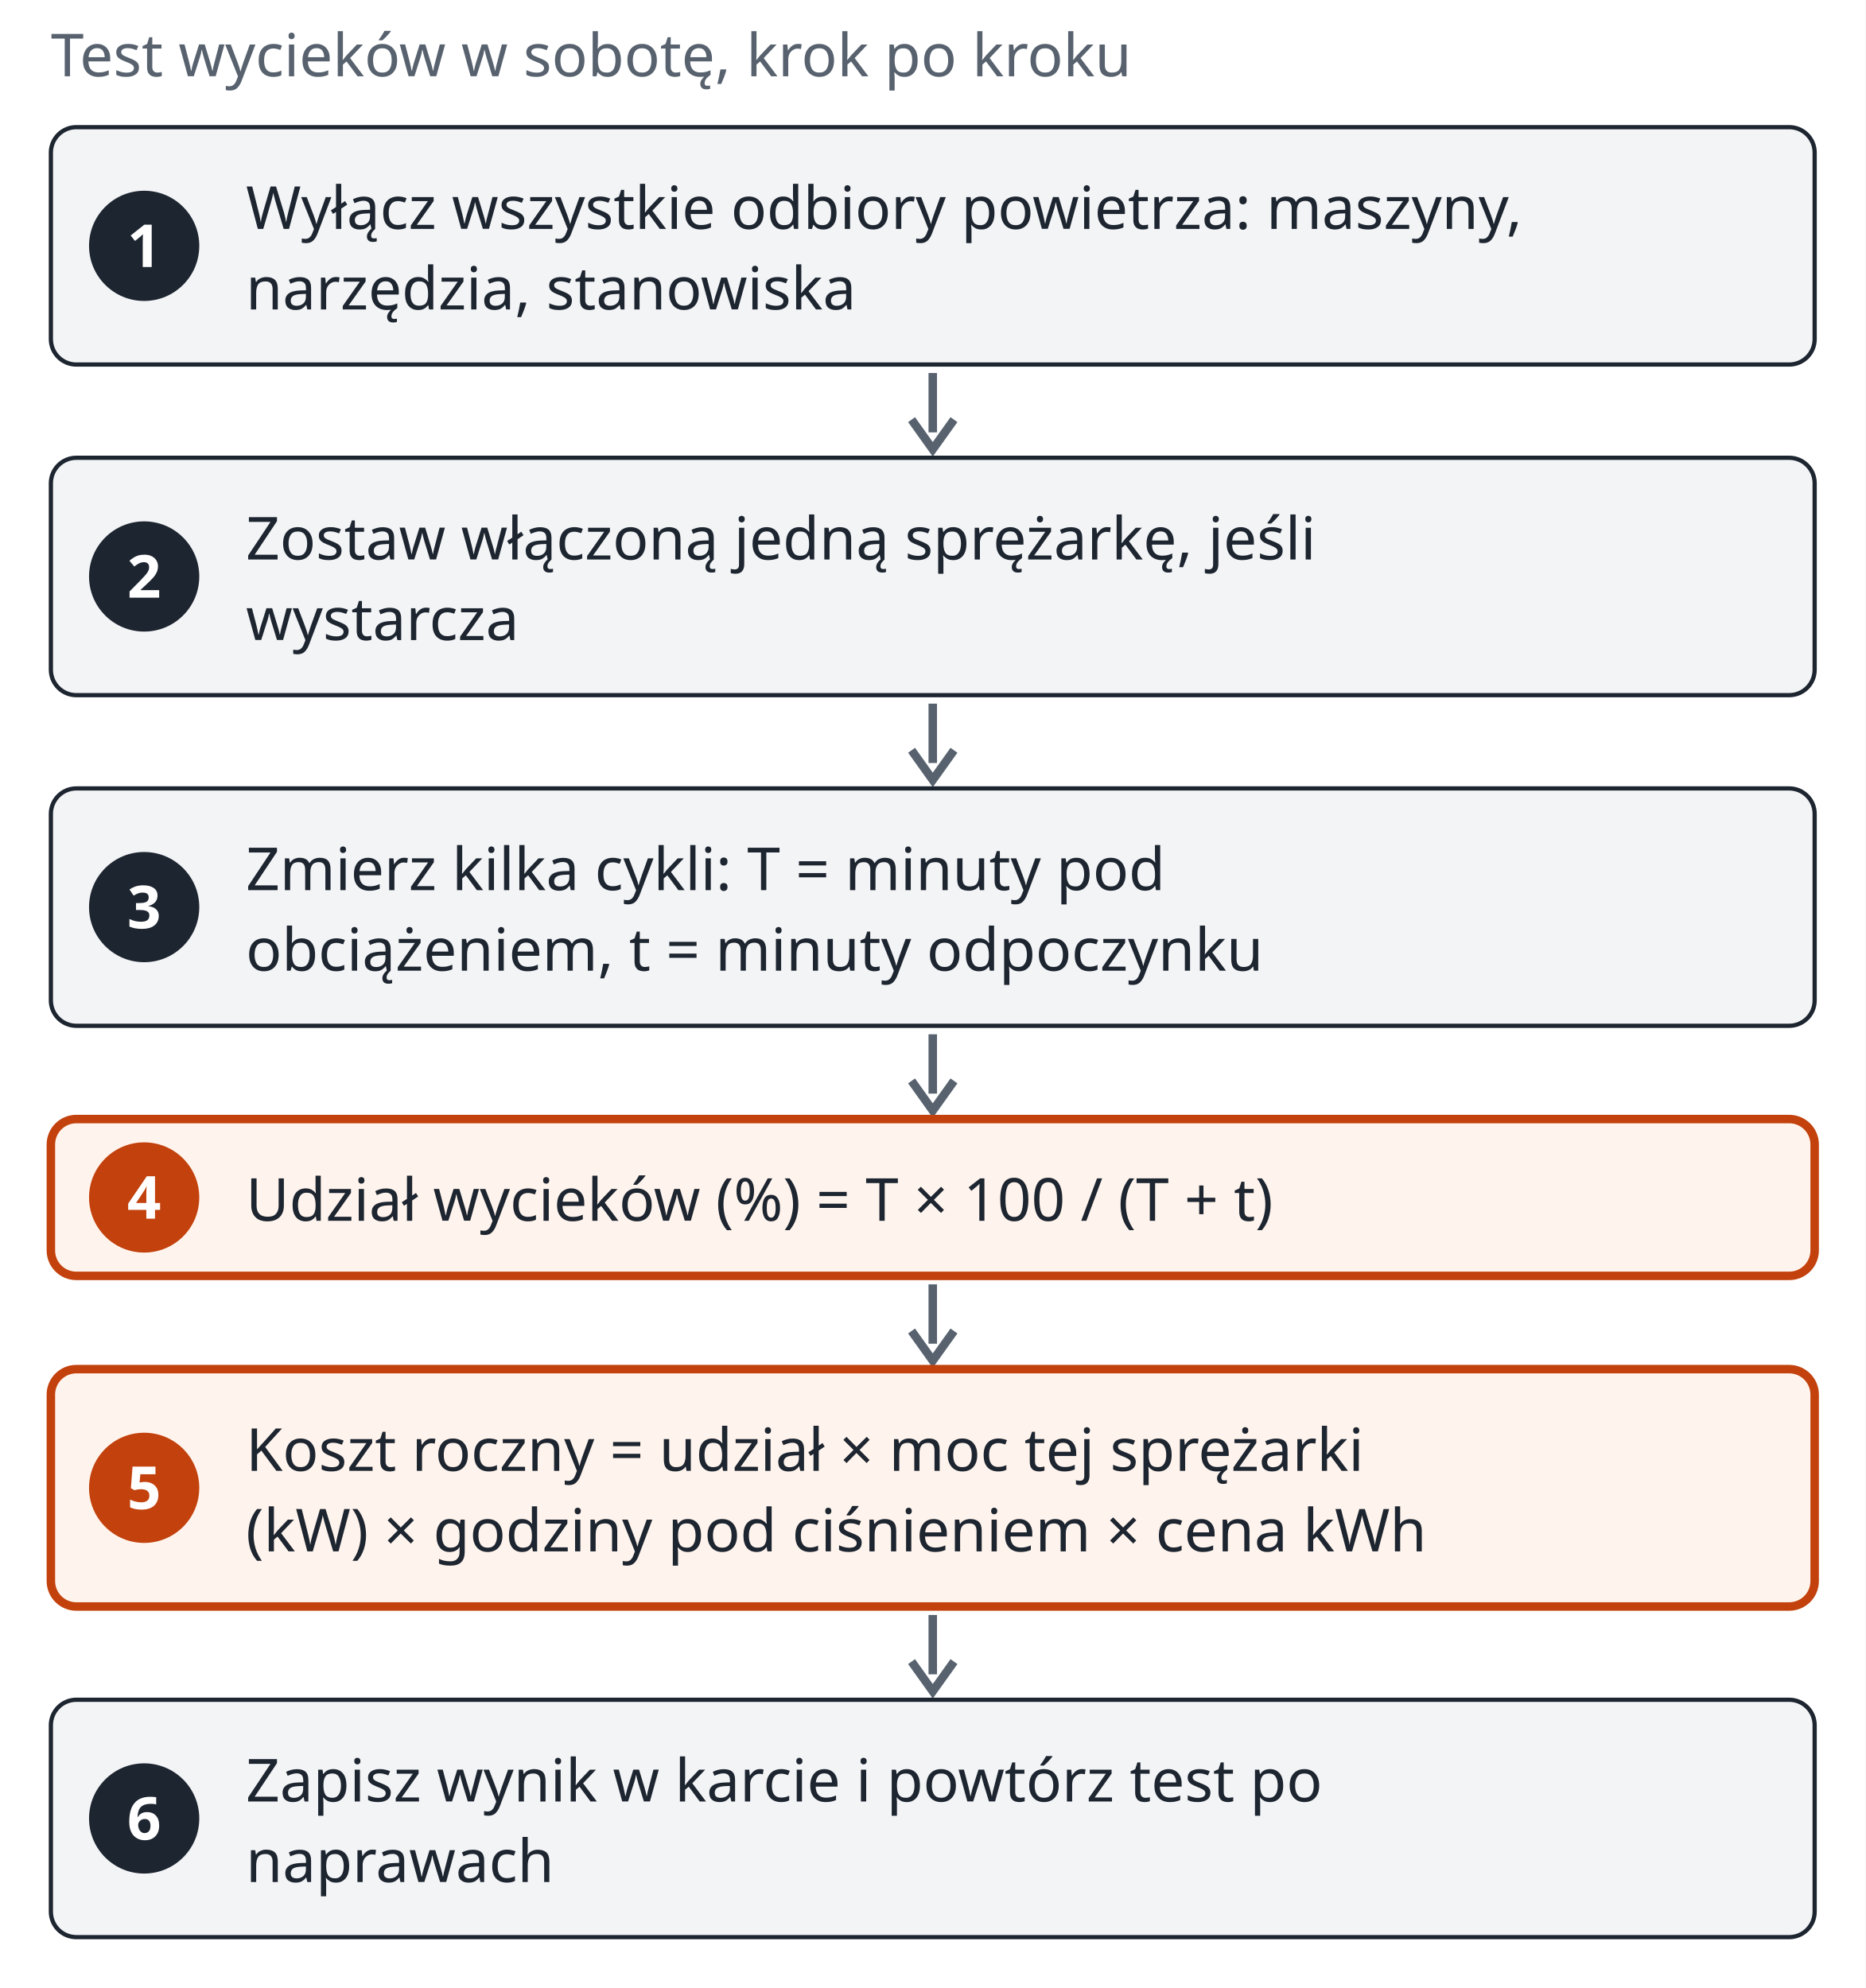
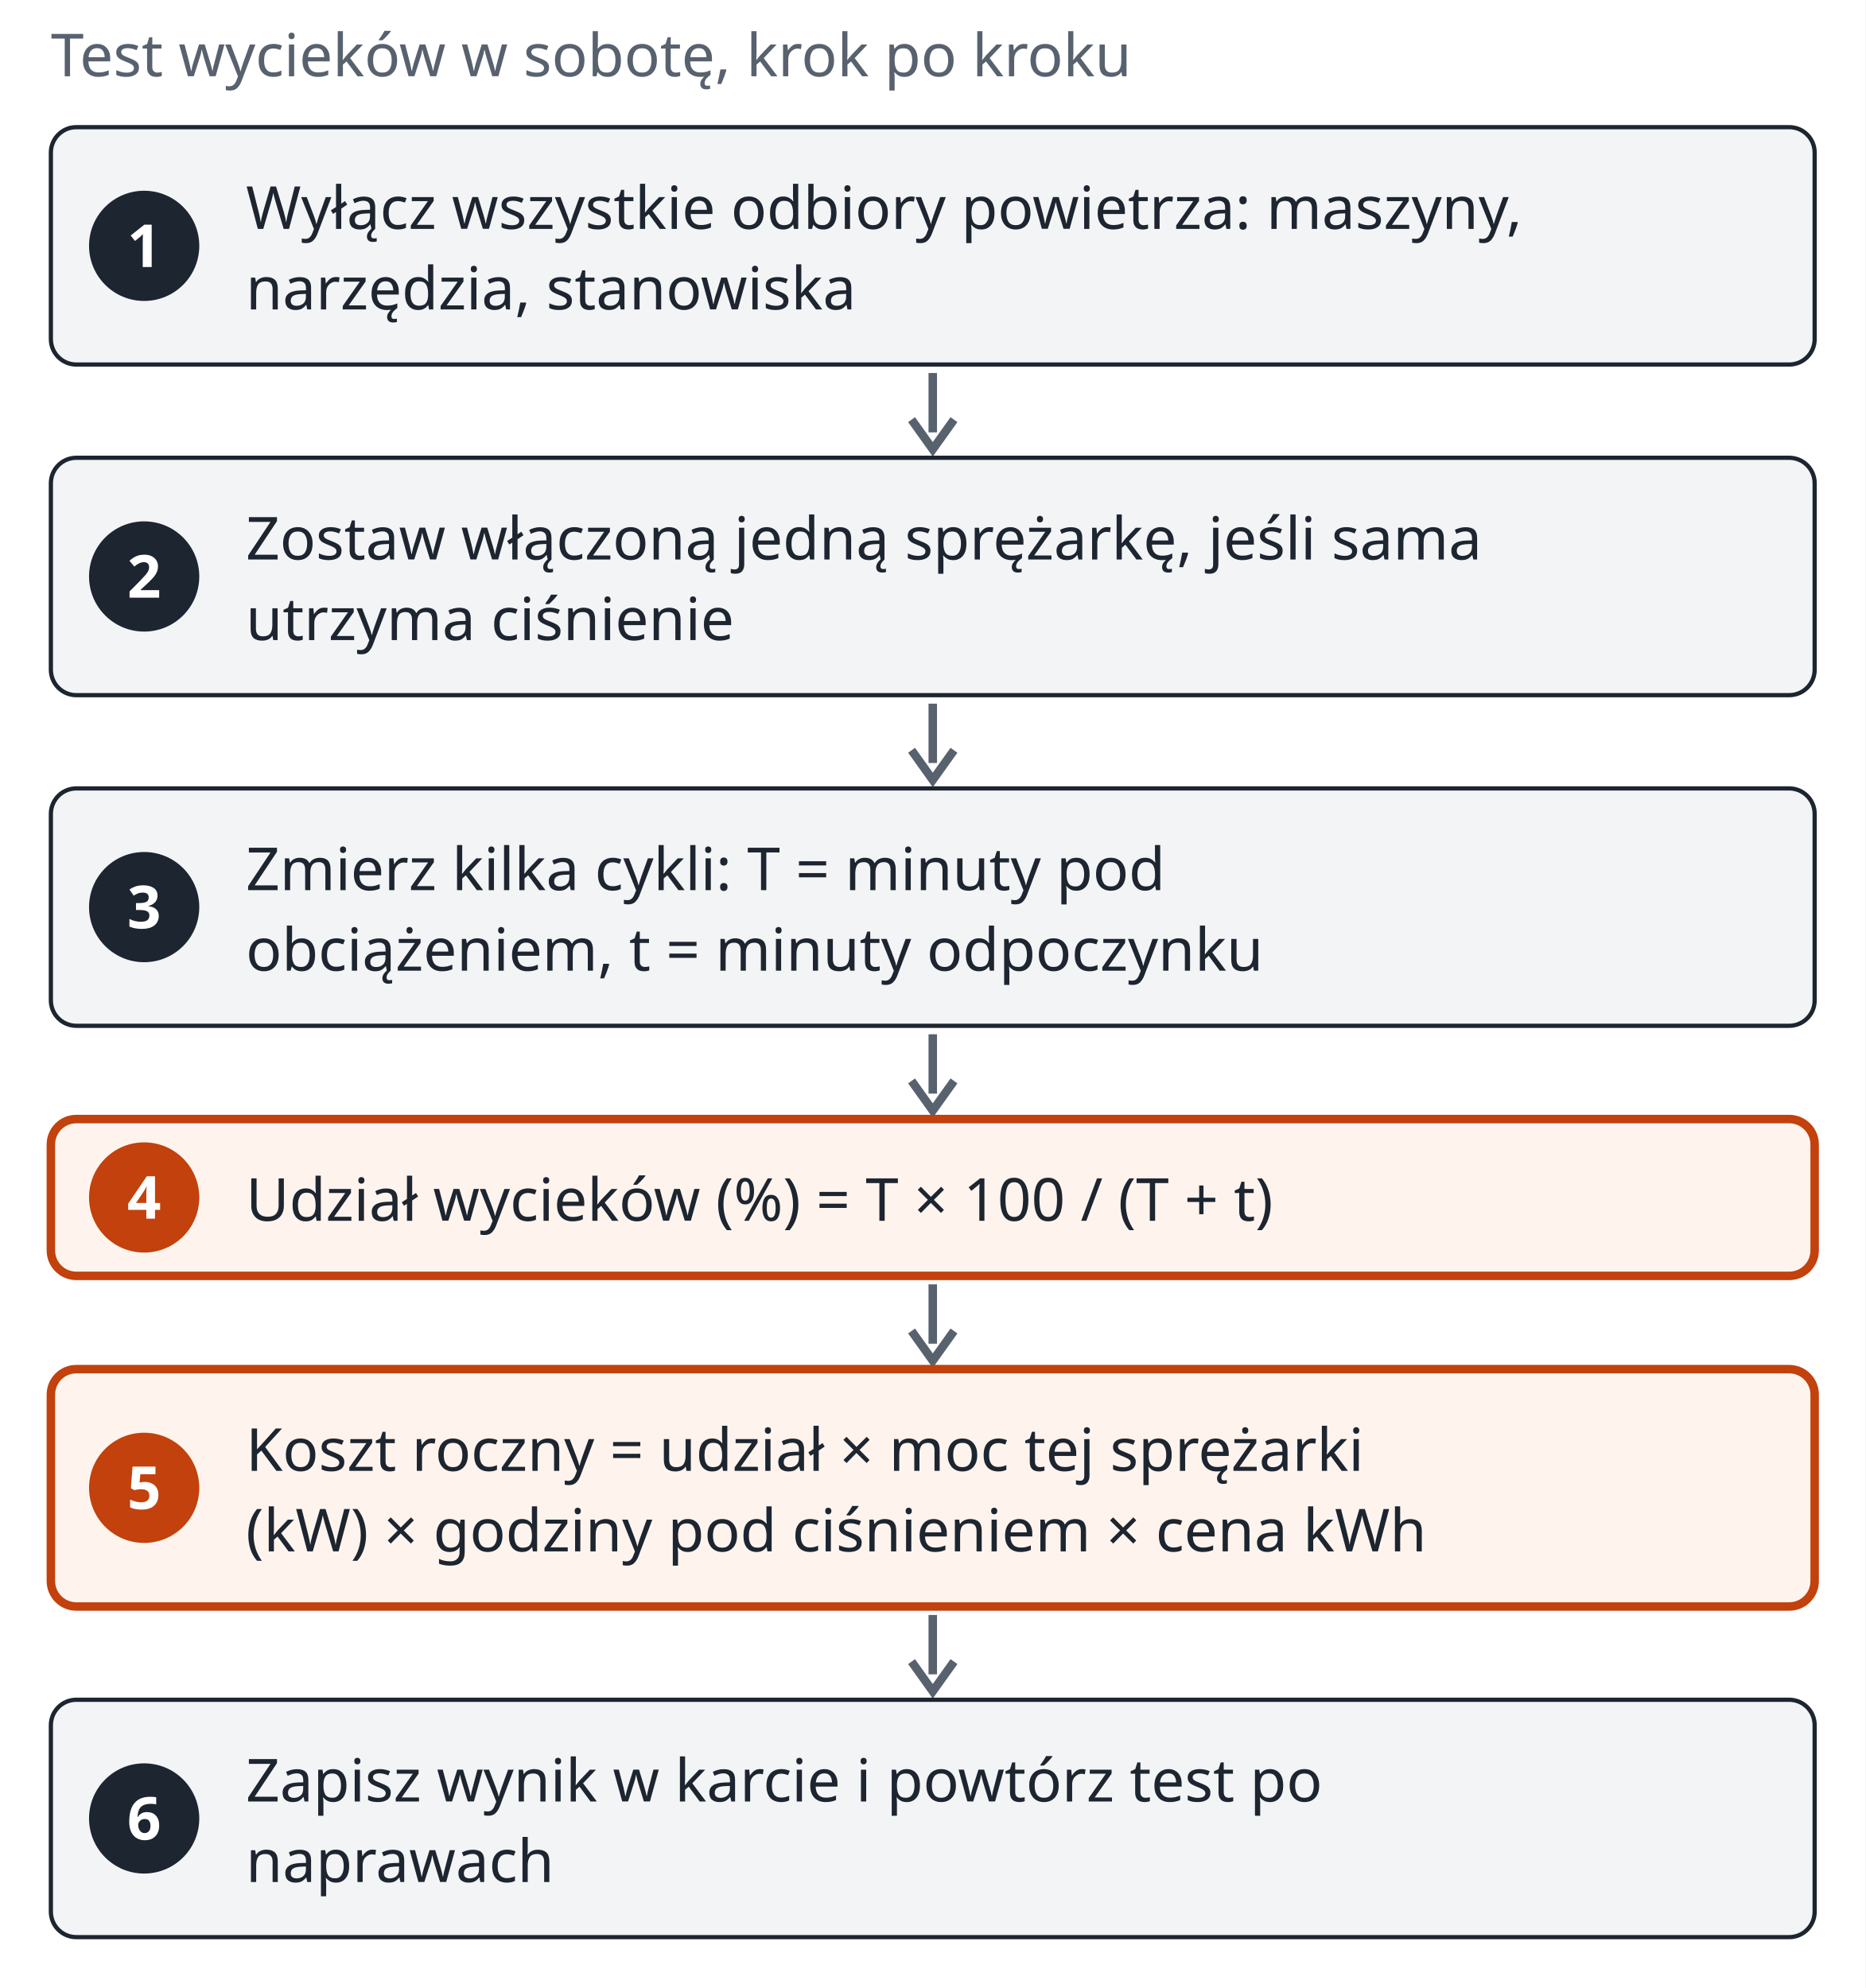
<svg xmlns="http://www.w3.org/2000/svg" viewBox="0 0 440 469" width="440" height="469" role="img">
  <rect width="100%" height="100%" fill="#ffffff" />
  <text x="12" y="18" font-family="Noto Sans, Arial, Helvetica, sans-serif" font-size="14" fill="#58626f">Test wycieków w sobotę, krok po kroku</text>
  <rect x="12" y="30" width="416" height="56" rx="6" fill="#f3f4f6" stroke="#1d2530" stroke-width="1" />
  <circle cx="34" cy="58" r="13" fill="#1d2530" />
  <text x="34" y="63" font-family="Noto Sans, Arial, Helvetica, sans-serif" font-size="14" font-weight="700" fill="#ffffff" text-anchor="middle">1</text>
  <text x="58" y="54" font-family="Noto Sans, Arial, Helvetica, sans-serif" font-size="14" fill="#1d2530">Wyłącz wszystkie odbiory powietrza: maszyny,</text>
  <text x="58" y="73" font-family="Noto Sans, Arial, Helvetica, sans-serif" font-size="14" fill="#1d2530">narzędzia, stanowiska</text>
  <line x1="220" y1="88" x2="220" y2="102" stroke="#58626f" stroke-width="2" />
  <path d="M215,99 L220,106 L225,99" fill="none" stroke="#58626f" stroke-width="2" />
  <rect x="12" y="108" width="416" height="56" rx="6" fill="#f3f4f6" stroke="#1d2530" stroke-width="1" />
  <circle cx="34" cy="136" r="13" fill="#1d2530" />
  <text x="34" y="141" font-family="Noto Sans, Arial, Helvetica, sans-serif" font-size="14" font-weight="700" fill="#ffffff" text-anchor="middle">2</text>
-   <text x="58" y="132" font-family="Noto Sans, Arial, Helvetica, sans-serif" font-size="14" fill="#1d2530">Zostaw włączoną jedną sprężarkę, jeśli</text>
-   <text x="58" y="151" font-family="Noto Sans, Arial, Helvetica, sans-serif" font-size="14" fill="#1d2530">wystarcza</text>
+   <text x="58" y="132" font-family="Noto Sans, Arial, Helvetica, sans-serif" font-size="14" fill="#1d2530">Zostaw włączoną jedną sprężarkę, jeśli sama</text>
+   <text x="58" y="151" font-family="Noto Sans, Arial, Helvetica, sans-serif" font-size="14" fill="#1d2530">utrzyma ciśnienie</text>
  <line x1="220" y1="166" x2="220" y2="180" stroke="#58626f" stroke-width="2" />
  <path d="M215,177 L220,184 L225,177" fill="none" stroke="#58626f" stroke-width="2" />
  <rect x="12" y="186" width="416" height="56" rx="6" fill="#f3f4f6" stroke="#1d2530" stroke-width="1" />
  <circle cx="34" cy="214" r="13" fill="#1d2530" />
  <text x="34" y="219" font-family="Noto Sans, Arial, Helvetica, sans-serif" font-size="14" font-weight="700" fill="#ffffff" text-anchor="middle">3</text>
  <text x="58" y="210" font-family="Noto Sans, Arial, Helvetica, sans-serif" font-size="14" fill="#1d2530">Zmierz kilka cykli: T = minuty pod</text>
  <text x="58" y="229" font-family="Noto Sans, Arial, Helvetica, sans-serif" font-size="14" fill="#1d2530">obciążeniem, t = minuty odpoczynku</text>
  <line x1="220" y1="244" x2="220" y2="258" stroke="#58626f" stroke-width="2" />
  <path d="M215,255 L220,262 L225,255" fill="none" stroke="#58626f" stroke-width="2" />
  <rect x="12" y="264" width="416" height="37" rx="6" fill="#fff4ed" stroke="#c2410c" stroke-width="2" />
  <circle cx="34" cy="282.5" r="13" fill="#c2410c" />
  <text x="34" y="287.5" font-family="Noto Sans, Arial, Helvetica, sans-serif" font-size="14" font-weight="700" fill="#ffffff" text-anchor="middle">4</text>
  <text x="58" y="288" font-family="Noto Sans, Arial, Helvetica, sans-serif" font-size="14" fill="#1d2530">Udział wycieków (%) = T × 100 / (T + t)</text>
  <line x1="220" y1="303" x2="220" y2="317" stroke="#58626f" stroke-width="2" />
  <path d="M215,314 L220,321 L225,314" fill="none" stroke="#58626f" stroke-width="2" />
  <rect x="12" y="323" width="416" height="56" rx="6" fill="#fff4ed" stroke="#c2410c" stroke-width="2" />
  <circle cx="34" cy="351" r="13" fill="#c2410c" />
  <text x="34" y="356" font-family="Noto Sans, Arial, Helvetica, sans-serif" font-size="14" font-weight="700" fill="#ffffff" text-anchor="middle">5</text>
  <text x="58" y="347" font-family="Noto Sans, Arial, Helvetica, sans-serif" font-size="14" fill="#1d2530">Koszt roczny = udział × moc tej sprężarki</text>
  <text x="58" y="366" font-family="Noto Sans, Arial, Helvetica, sans-serif" font-size="14" fill="#1d2530">(kW) × godziny pod ciśnieniem × cena kWh</text>
  <line x1="220" y1="381" x2="220" y2="395" stroke="#58626f" stroke-width="2" />
  <path d="M215,392 L220,399 L225,392" fill="none" stroke="#58626f" stroke-width="2" />
  <rect x="12" y="401" width="416" height="56" rx="6" fill="#f3f4f6" stroke="#1d2530" stroke-width="1" />
  <circle cx="34" cy="429" r="13" fill="#1d2530" />
  <text x="34" y="434" font-family="Noto Sans, Arial, Helvetica, sans-serif" font-size="14" font-weight="700" fill="#ffffff" text-anchor="middle">6</text>
  <text x="58" y="425" font-family="Noto Sans, Arial, Helvetica, sans-serif" font-size="14" fill="#1d2530">Zapisz wynik w karcie i powtórz test po</text>
  <text x="58" y="444" font-family="Noto Sans, Arial, Helvetica, sans-serif" font-size="14" fill="#1d2530">naprawach</text>
</svg>
